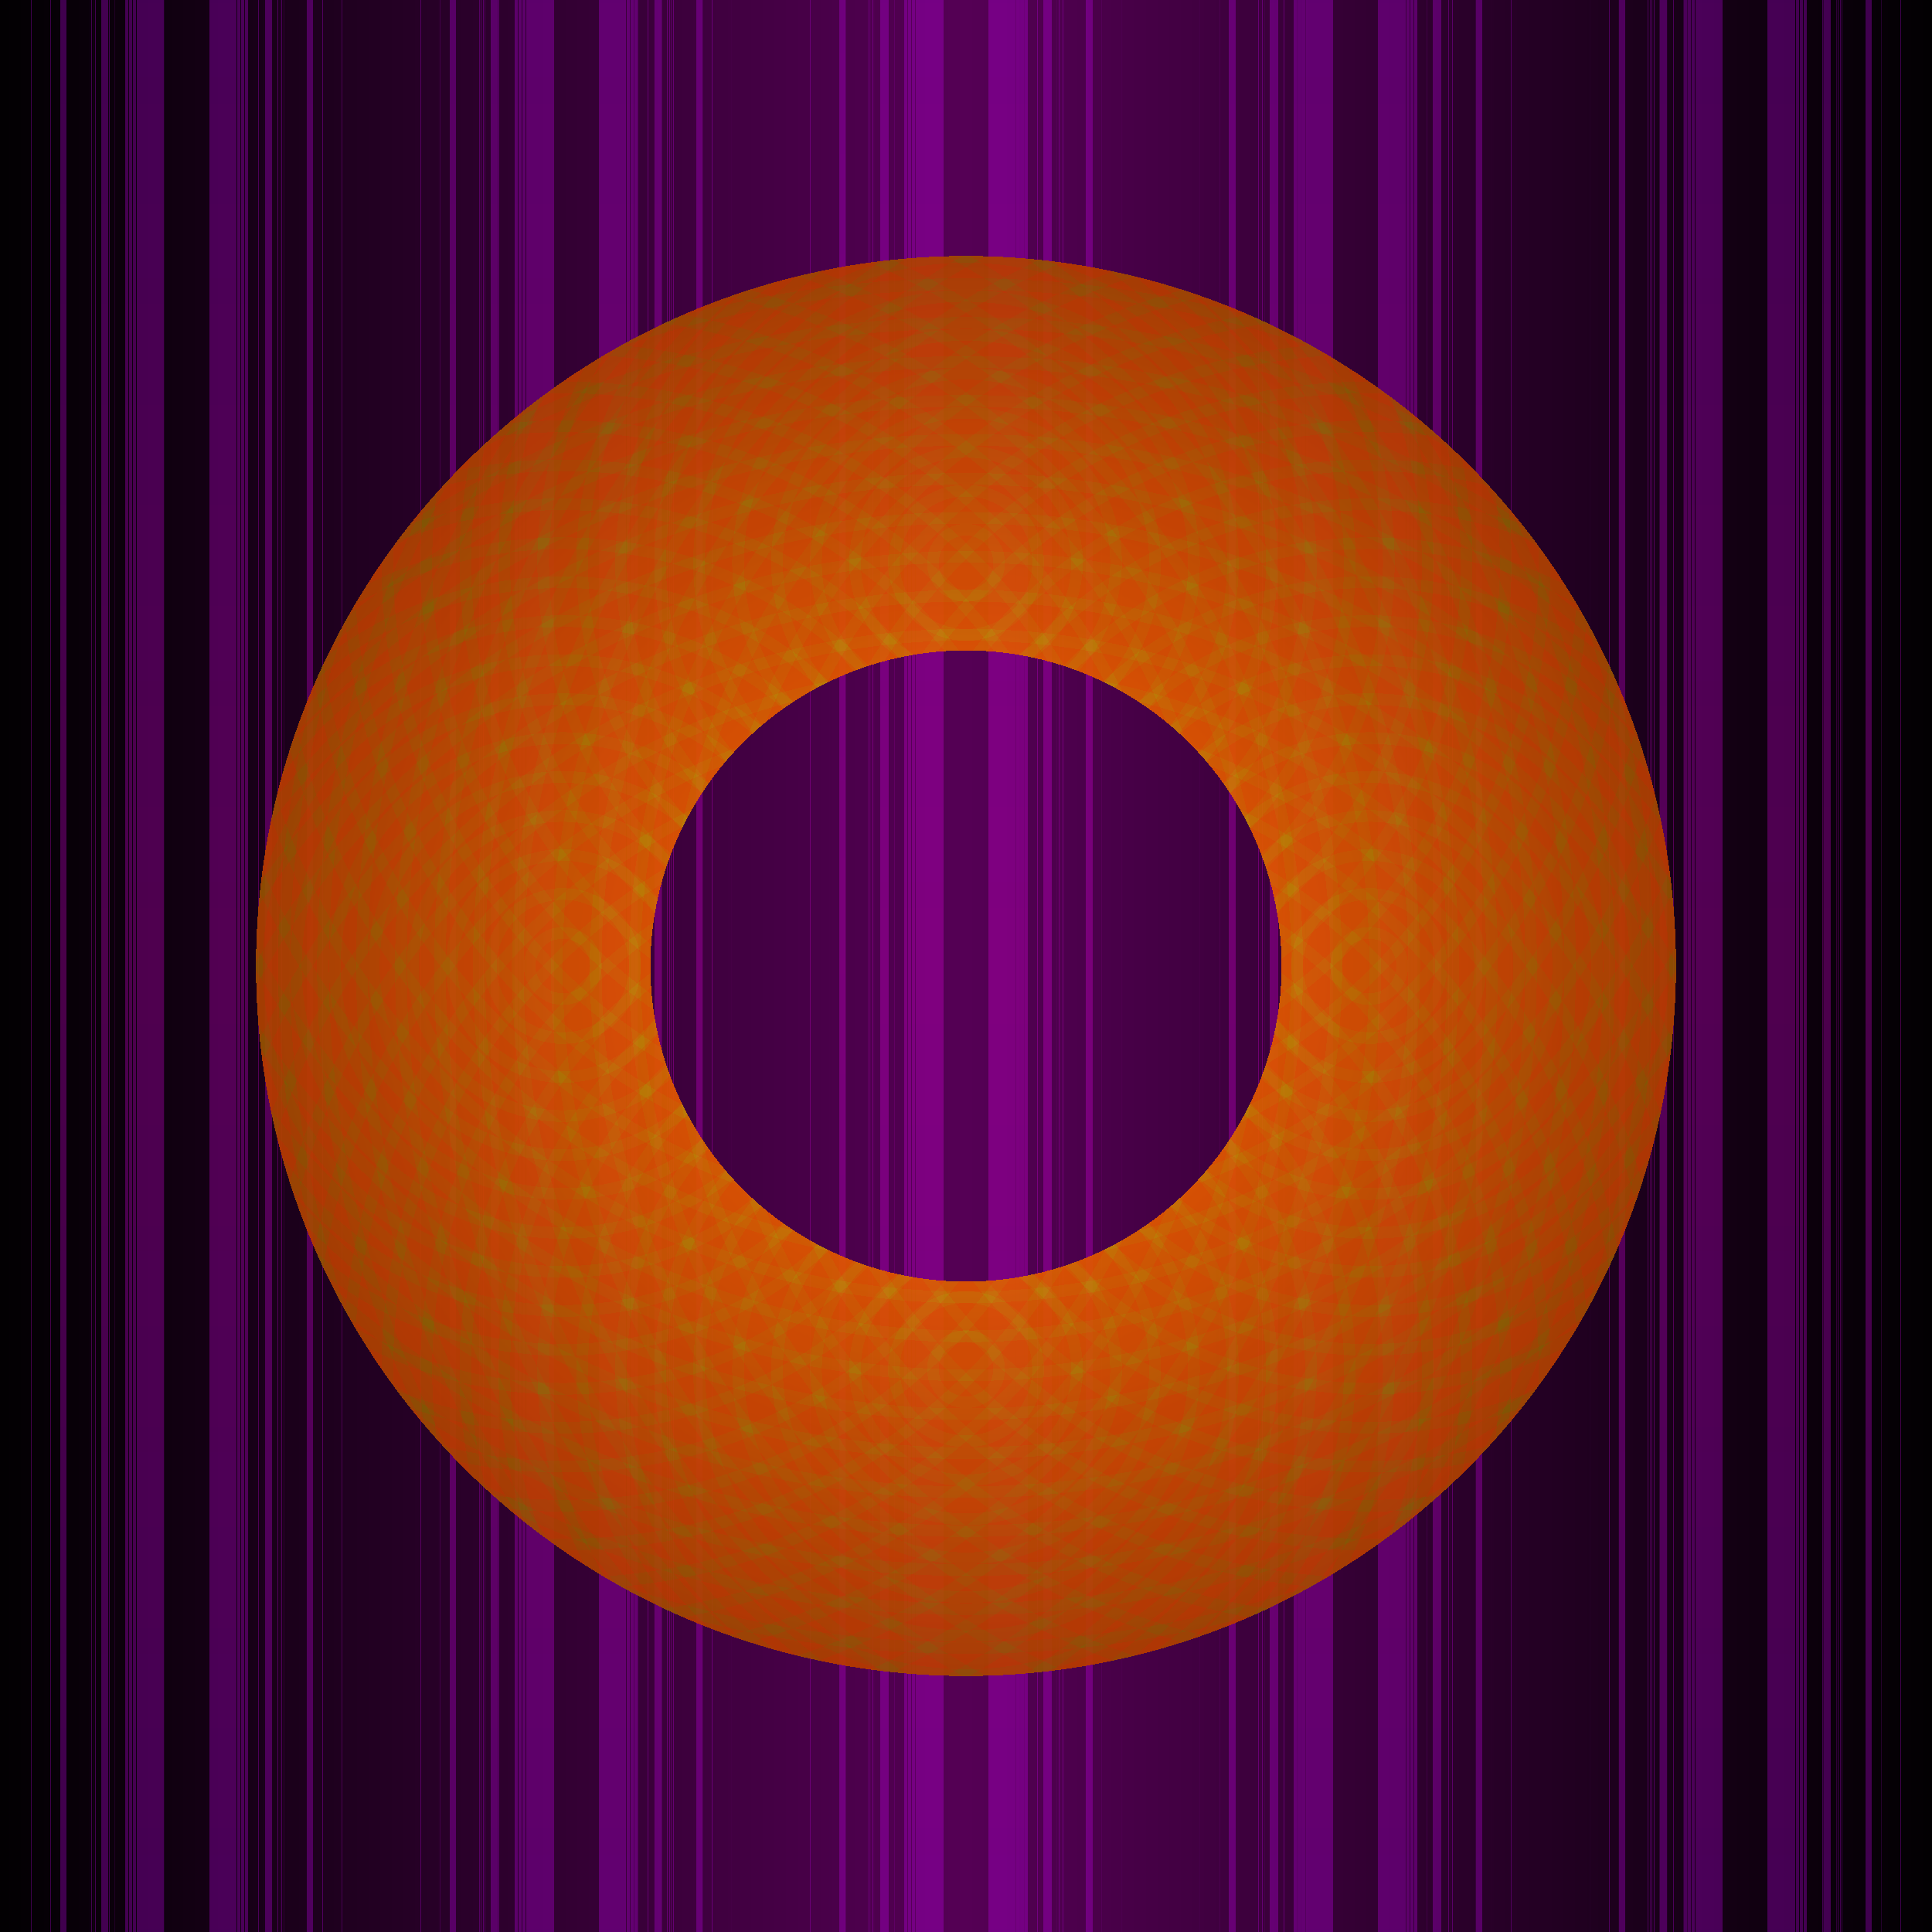
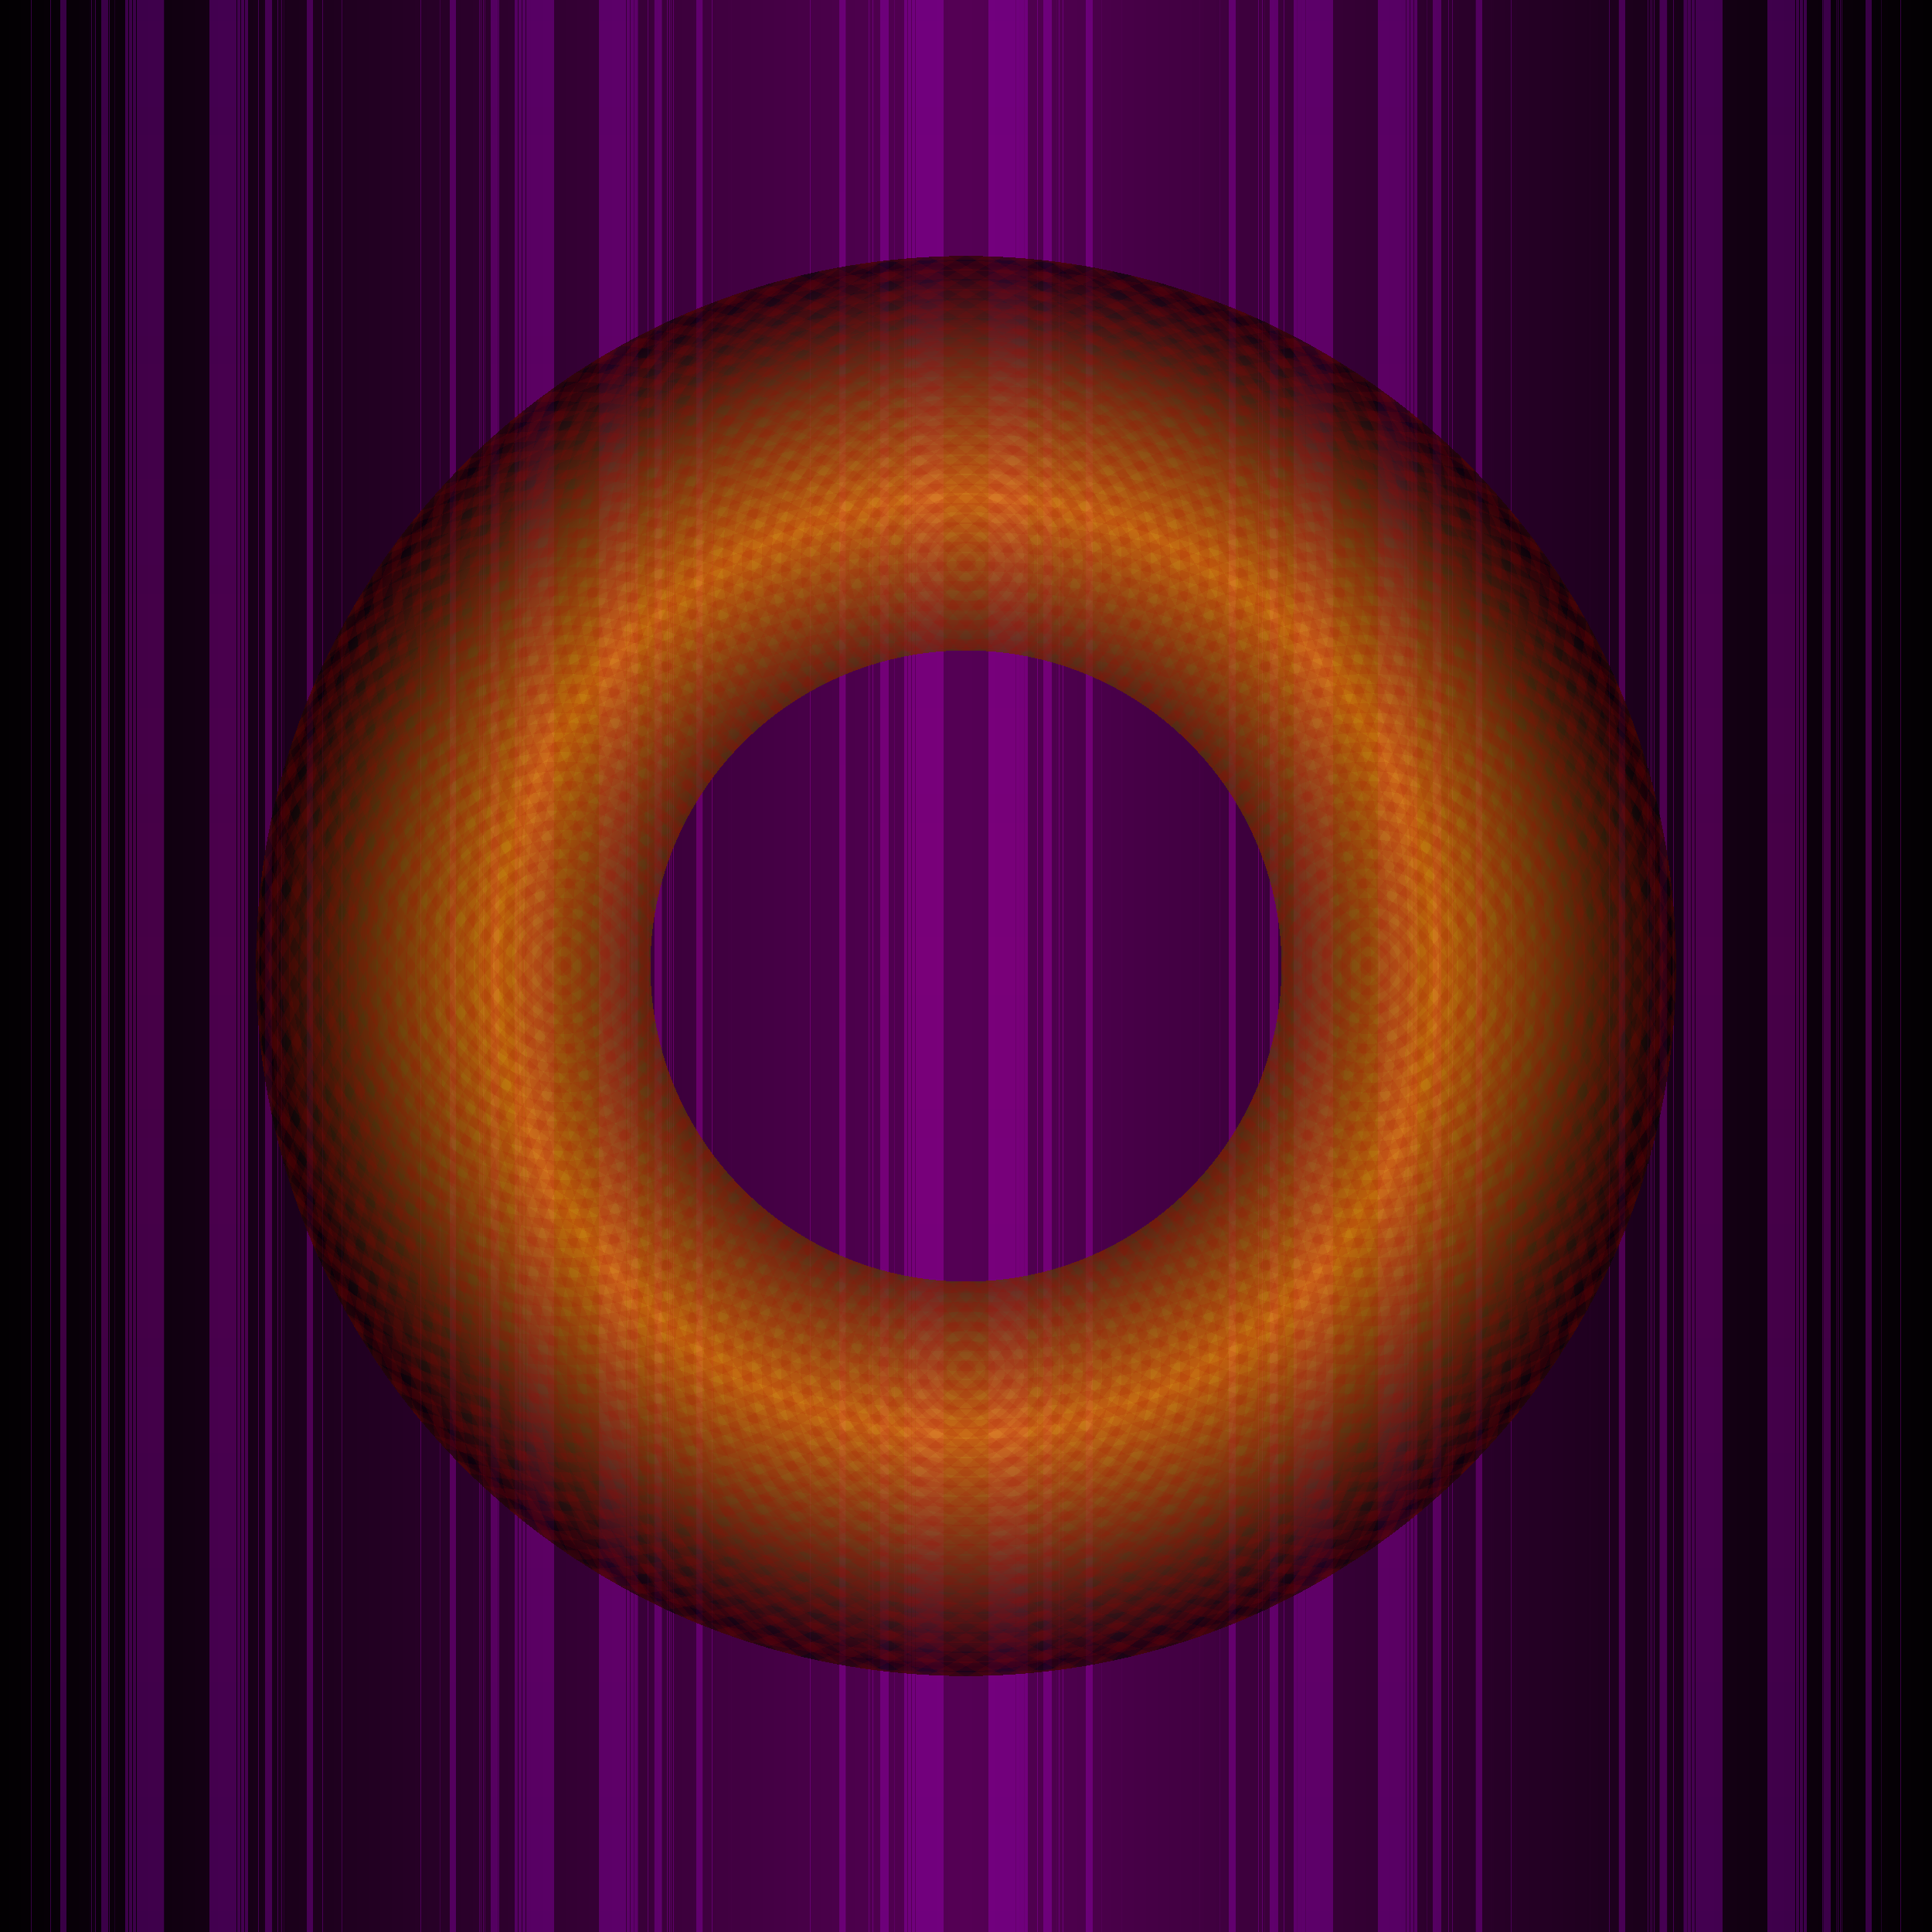
<svg xmlns="http://www.w3.org/2000/svg" xmlns:xlink="http://www.w3.org/1999/xlink" width="100%" height="100%" viewBox="0 0 1000 1000" preserveAspectRatio="xMidYMid meet">
  <defs>
    <linearGradient x1="0" y1="0" x2="0" y2="0.1" spreadMethod="reflect" id="linearGradient1382">
      <stop style="stop-color:#000000;stop-opacity:0" offset="0.000" />
      <stop style="stop-color:#000000;stop-opacity:0" offset="0.200" />
      <stop style="stop-color:#ffffff;stop-opacity:1" offset="0.201" />
      <stop style="stop-color:#ffffff;stop-opacity:1" offset="0.203" />
      <stop style="stop-color:#000000;stop-opacity:0" offset="0.204" />
      <stop style="stop-color:#000000;stop-opacity:0" offset="0.300" />
      <stop style="stop-color:#ffffff;stop-opacity:1" offset="0.301" />
      <stop style="stop-color:#ffffff;stop-opacity:1" offset="0.303" />
      <stop style="stop-color:#000000;stop-opacity:0" offset="0.304" />
      <stop style="stop-color:#000000;stop-opacity:0" offset="0.350" />
      <stop style="stop-color:#ffffff;stop-opacity:1" offset="0.351" />
      <stop style="stop-color:#ffffff;stop-opacity:1" offset="0.383" />
      <stop style="stop-color:#000000;stop-opacity:0" offset="0.384" />
      <stop style="stop-color:#000000;stop-opacity:0" offset="0.500" />
      <stop style="stop-color:#ffffff;stop-opacity:1" offset="0.501" />
      <stop style="stop-color:#ffffff;stop-opacity:1" offset="0.503" />
      <stop style="stop-color:#000000;stop-opacity:0" offset="0.504" />
      <stop style="stop-color:#000000;stop-opacity:0" offset="0.510" />
      <stop style="stop-color:#ffffff;stop-opacity:1" offset="0.511" />
      <stop style="stop-color:#ffffff;stop-opacity:1" offset="0.513" />
      <stop style="stop-color:#000000;stop-opacity:0" offset="0.514" />
      <stop style="stop-color:#000000;stop-opacity:0" offset="0.520" />
      <stop style="stop-color:#ffffff;stop-opacity:1" offset="0.521" />
      <stop style="stop-color:#ffffff;stop-opacity:1" offset="0.523" />
      <stop style="stop-color:#000000;stop-opacity:0" offset="0.524" />
      <stop style="stop-color:#000000;stop-opacity:0" offset="0.530" />
      <stop style="stop-color:#ffffff;stop-opacity:1" offset="0.531" />
      <stop style="stop-color:#ffffff;stop-opacity:1" offset="0.533" />
      <stop style="stop-color:#000000;stop-opacity:0" offset="0.534" />
      <stop style="stop-color:#000000;stop-opacity:0" offset="0.560" />
      <stop style="stop-color:#ffffff;stop-opacity:1" offset="0.561" />
      <stop style="stop-color:#ffffff;stop-opacity:1" offset="0.598" />
      <stop style="stop-color:#000000;stop-opacity:0" offset="0.599" />
      <stop style="stop-color:#000000;stop-opacity:0" offset="0.600" />
      <stop style="stop-color:#ffffff;stop-opacity:1" offset="0.601" />
      <stop style="stop-color:#ffffff;stop-opacity:1" offset="0.603" />
      <stop style="stop-color:#000000;stop-opacity:0" offset="0.604" />
      <stop style="stop-color:#000000;stop-opacity:0" offset="0.630" />
      <stop style="stop-color:#ffffff;stop-opacity:1" offset="0.631" />
      <stop style="stop-color:#ffffff;stop-opacity:1" offset="0.633" />
      <stop style="stop-color:#000000;stop-opacity:0" offset="0.634" />
      <stop style="stop-color:#000000;stop-opacity:0" offset="0.683" />
      <stop style="stop-color:#ffffff;stop-opacity:1" offset="0.684" />
      <stop style="stop-color:#ffffff;stop-opacity:1" offset="0.699" />
      <stop style="stop-color:#ffffff;stop-opacity:1" offset="0.700" />
      <stop style="stop-color:#000000;stop-opacity:p" offset="0.701" />
      <stop style="stop-color:#000000;stop-opacity:p" offset="0.703" />
      <stop style="stop-color:#ffffff;stop-opacity:1" offset="0.704" />
      <stop style="stop-color:#ffffff;stop-opacity:1" offset="0.720" />
      <stop style="stop-color:#000000;stop-opacity:0" offset="0.721" />
      <stop style="stop-color:#000000;stop-opacity:0" offset="0.723" />
      <stop style="stop-color:#ffffff;stop-opacity:1" offset="0.724" />
      <stop style="stop-color:#ffffff;stop-opacity:1" offset="0.740" />
      <stop style="stop-color:#000000;stop-opacity:0" offset="0.741" />
      <stop style="stop-color:#000000;stop-opacity:0" offset="0.743" />
      <stop style="stop-color:#ffffff;stop-opacity:1" offset="0.744" />
      <stop style="stop-color:#ffffff;stop-opacity:1" offset="0.884" />
      <stop style="stop-color:#000000;stop-opacity:0" offset="0.885" />
      <stop style="stop-color:#000000;stop-opacity:0" offset="1.000" />
    </linearGradient>
    <linearGradient x1="0" y1="0" x2="0" y2="0.5" spreadMethod="reflect" id="linearGradient1381">
      <stop style="stop-color:#010001;stop-opacity:1" offset="0.000" />
      <stop style="stop-color:#550055;stop-opacity:1" offset="1.000" />
    </linearGradient>
    <linearGradient x1="0" y1="0" x2="0" y2="0.5" spreadMethod="reflect" id="linearGradient1380">
      <stop style="stop-color:#cc00ff;stop-opacity:1" offset="0.000" />
      <stop style="stop-color:#ee00ee;stop-opacity:1" offset="1.000" />
    </linearGradient>
    <mask id="Mask">
      <rect style="fill:url(#linearGradient1382);fill-opacity:0.5;stroke:none" transform="rotate(90 500 500)" width="1000" height="1000" x="0" y="0" />
    </mask>
    <linearGradient id="linearGradient3">
-       <stop offset="0.0" style="stop-color:#ff0000;stop-opacity:1" />
-       <stop offset="0.7" style="stop-color:#ff0000;stop-opacity:1" />
-       <stop offset="0.7" style="stop-color:#000000;stop-opacity:0" />
+       <stop offset="0.0" style="stop-color:#aa0000;stop-opacity:1" />
+       <stop offset="0.5" style="stop-color:#aa0000;stop-opacity:1" />
+       <stop offset="0.5" style="stop-color:#000000;stop-opacity:0" />
      <stop offset="1.0" style="stop-color:#000000;stop-opacity:0" />
    </linearGradient>
    <linearGradient id="linearGradient1">
      <stop offset="0.0" style="stop-color:#ffaa00;stop-opacity:1" />
-       <stop offset="1.0" style="stop-color:#000000;stop-opacity:10" />
+       <stop offset="1.0" style="stop-color:#000000;stop-opacity:1" />
    </linearGradient>
    <radialGradient id="radialGradient1" cx="0.5" cy="0.5" fx="0.5" fy="0.5" r="0.81" gradientUnits="objectBoundingBox">
      <stop offset="0.00" style="stop-color:#000000;stop-opacity:1" />
      <stop offset="0.20" style="stop-color:#000000;stop-opacity:1" />
      <stop offset="0.20" style="stop-color:#ffffff;stop-opacity:1" />
      <stop offset="0.45" style="stop-color:#ffffff;stop-opacity:1" />
      <stop offset="0.45" style="stop-color:#000000;stop-opacity:1" />
      <stop offset="1.00" style="stop-color:#000000;stop-opacity:1" />
    </radialGradient>
-     <radialGradient xlink:href="#linearGradient1" id="radialGradient21" spreadMethod="reflect" cx="0.5" cy="0.5" fx="0.5" fy="0.5" r="0.8" gradientUnits="objectBoundingBox" />
-     <radialGradient xlink:href="#linearGradient3" id="radialGradient2" spreadMethod="repeat" cx="0.5" cy="0.293" fx="0.5" fy="0.293" r="0.02" gradientUnits="objectBoundingBox" />
+     <radialGradient xlink:href="#linearGradient1" id="radialGradient21" spreadMethod="reflect" cx="0.5" cy="0.5" fx="0.5" fy="0.5" r="0.12" gradientUnits="objectBoundingBox" />
+     <radialGradient xlink:href="#linearGradient3" id="radialGradient2" spreadMethod="repeat" cx="0.5" cy="0.293" fx="0.5" fy="0.293" r="0.01" gradientUnits="objectBoundingBox" />
    <mask id="Maskrr">
      <rect style="fill:url(#radialGradient1);fill-opacity:1;stroke:none" width="1000" height="1000" x="0" y="0" />
    </mask>
  </defs>
  <rect style="fill:url(#linearGradient1381);fill-opacity:1;fill-rule:evenodd;stroke:none" width="1000" height="1000" transform="rotate(90 500 500)" x="0" y="0" />
-   <rect style="fill:url(#linearGradient1380);fill-opacity:0.57;fill-rule:evenodd;stroke:none" width="1000" height="1000" x="0" y="0" mask="url(#Mask)" />
-   <rect style="        fill:url(#radialGradient21);        fill-opacity:0.9;" width="1000" height="1000" x="0" y="0" mask="url(#Maskrr)" />
+   <rect style="fill:url(#linearGradient1380);fill-opacity:0.5;fill-rule:evenodd;stroke:none" width="1000" height="1000" x="0" y="0" mask="url(#Mask)" />
+   <rect style="        fill:url(#radialGradient21);        fill-opacity:0.7;" width="1000" height="1000" x="0" y="0" mask="url(#Maskrr)" />
  <rect style="        fill:url(#radialGradient2);        fill-opacity:0.1" width="1000" height="1000" x="0" y="0" mask="url(#Maskrr)" />
  <rect style="        fill:url(#radialGradient2);        fill-opacity:0.1" x="0" y="0" height="1000" width="1000" transform="rotate(90, 500, 500)" mask="url(#Maskrr)" />
  <rect style="        fill:url(#radialGradient2);        fill-opacity:0.1" x="0" y="0" height="1000" width="1000" transform="rotate(180, 500, 500)" mask="url(#Maskrr)" />
  <rect style="        fill:url(#radialGradient2);        fill-opacity:0.1" x="0" y="0" height="1000" width="1000" transform="rotate(270, 500, 500)" mask="url(#Maskrr)" />
</svg>
